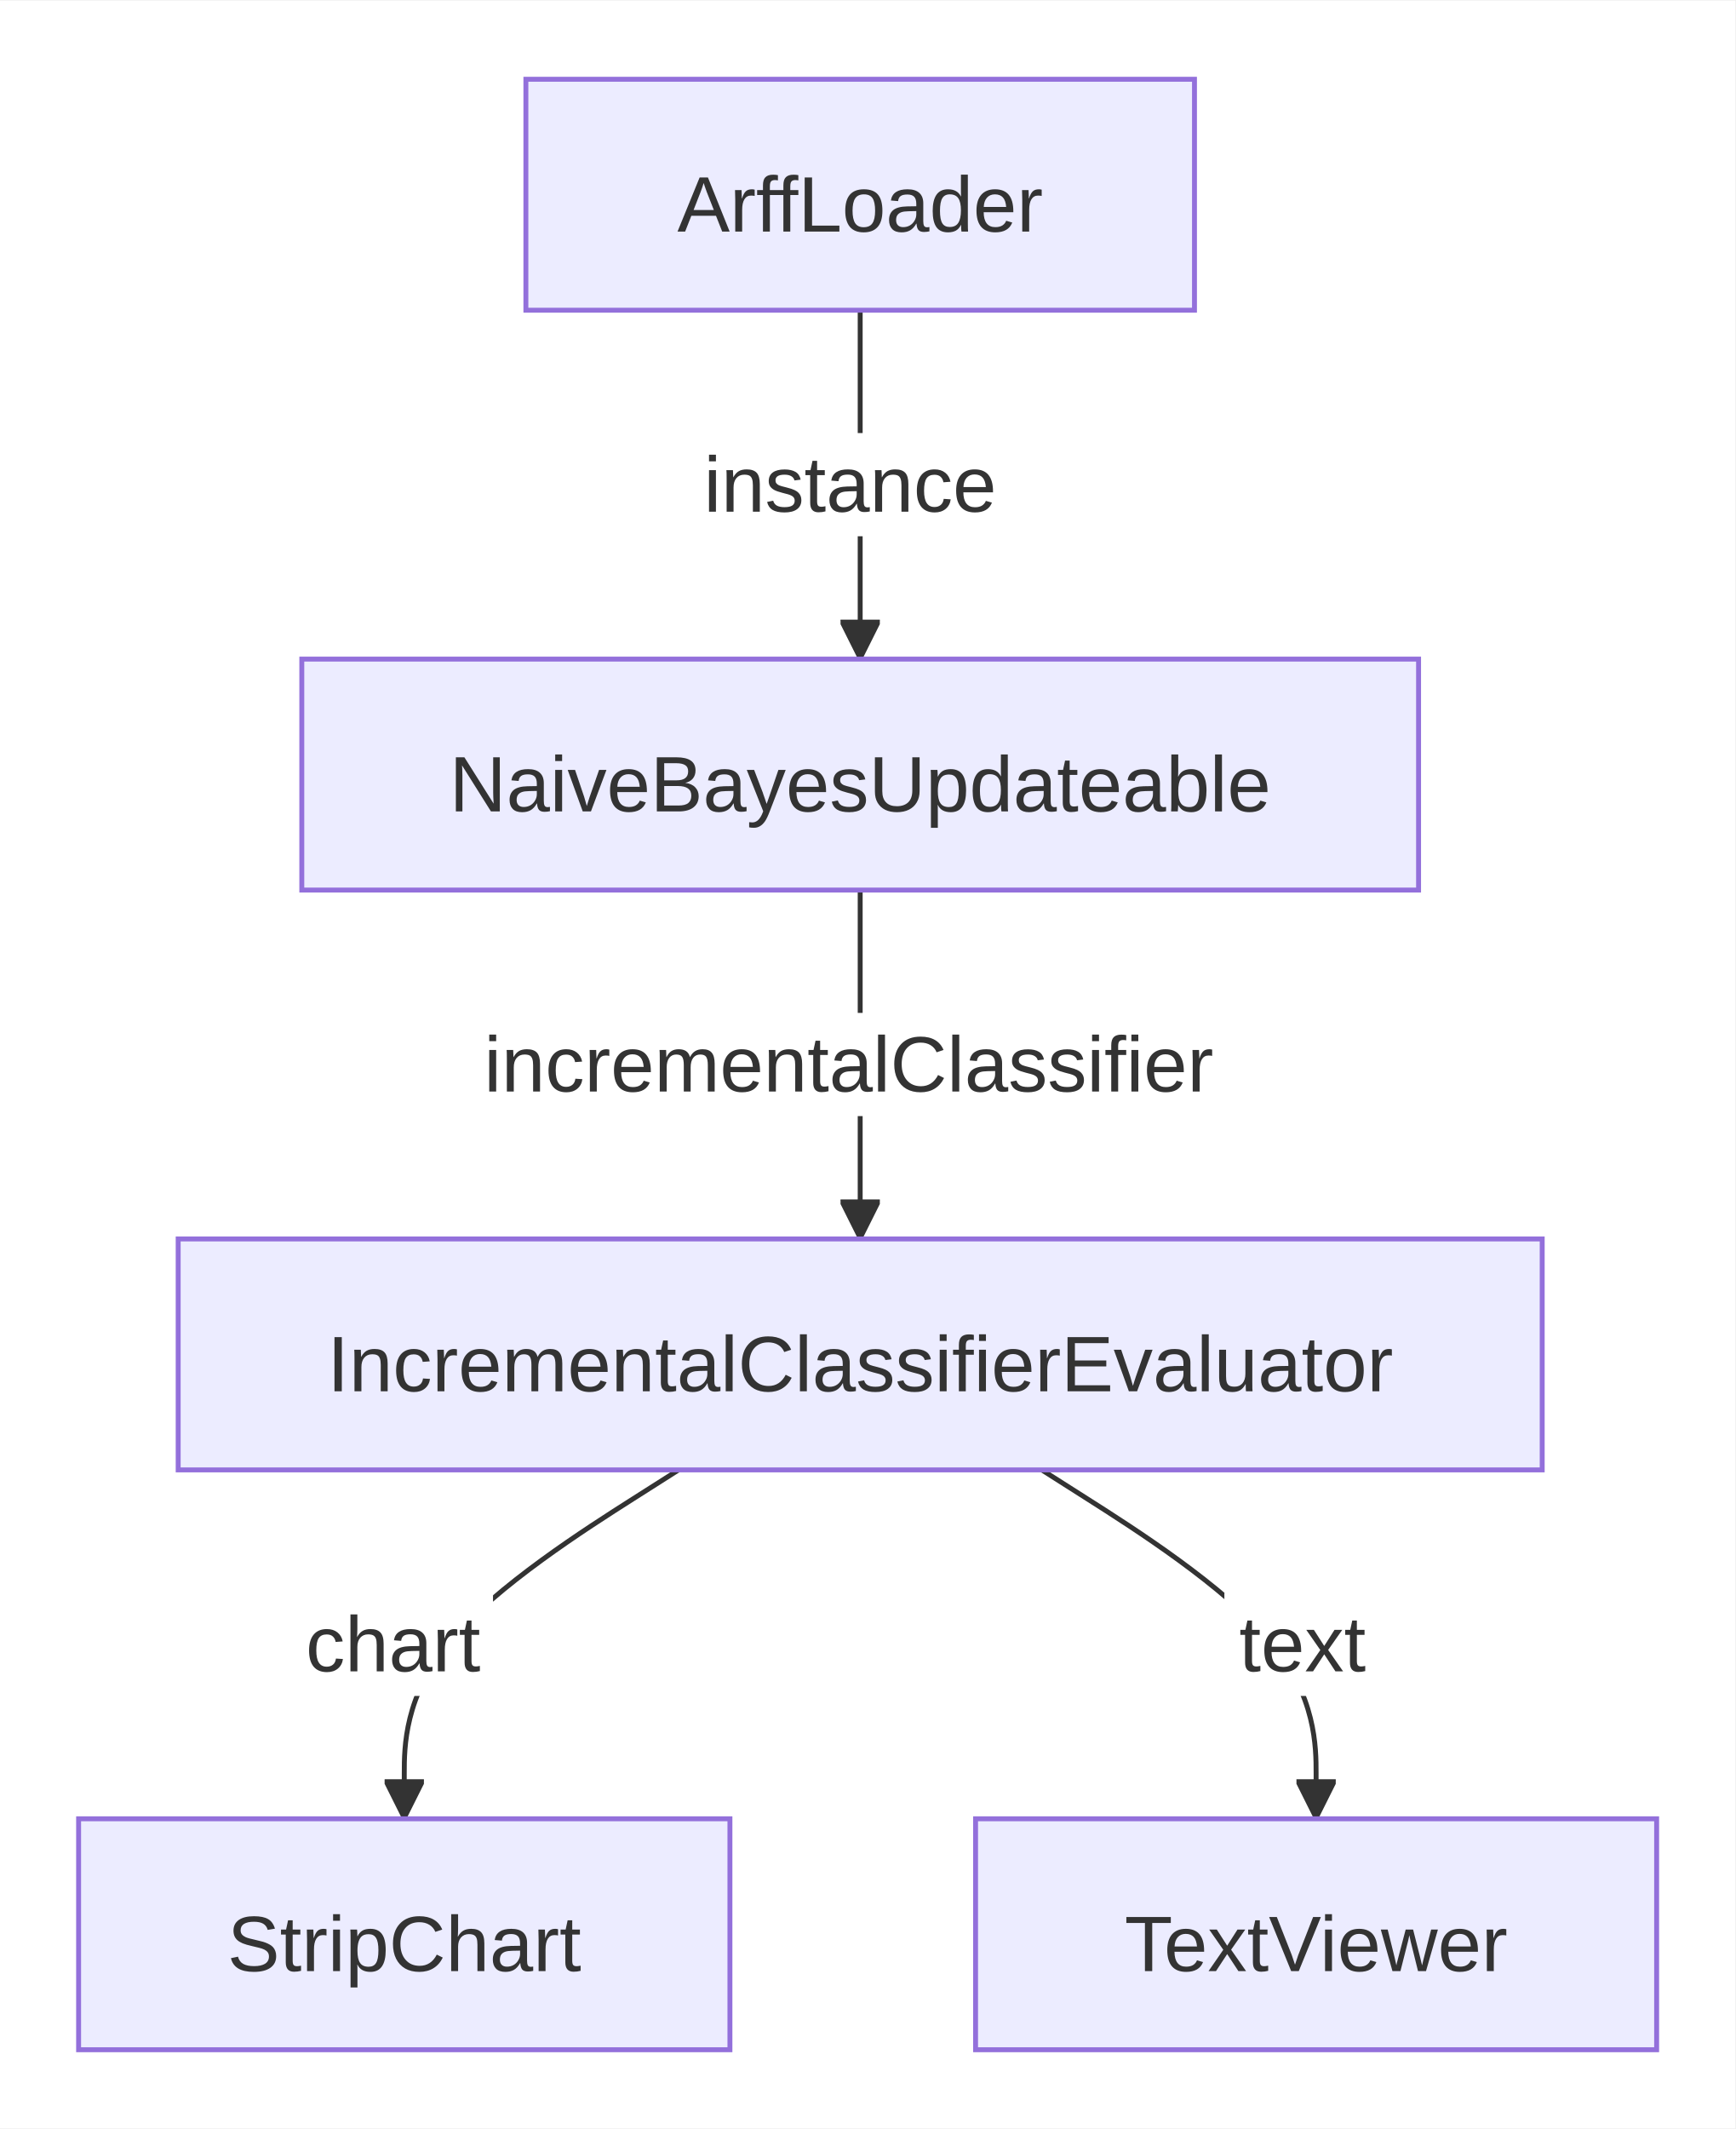
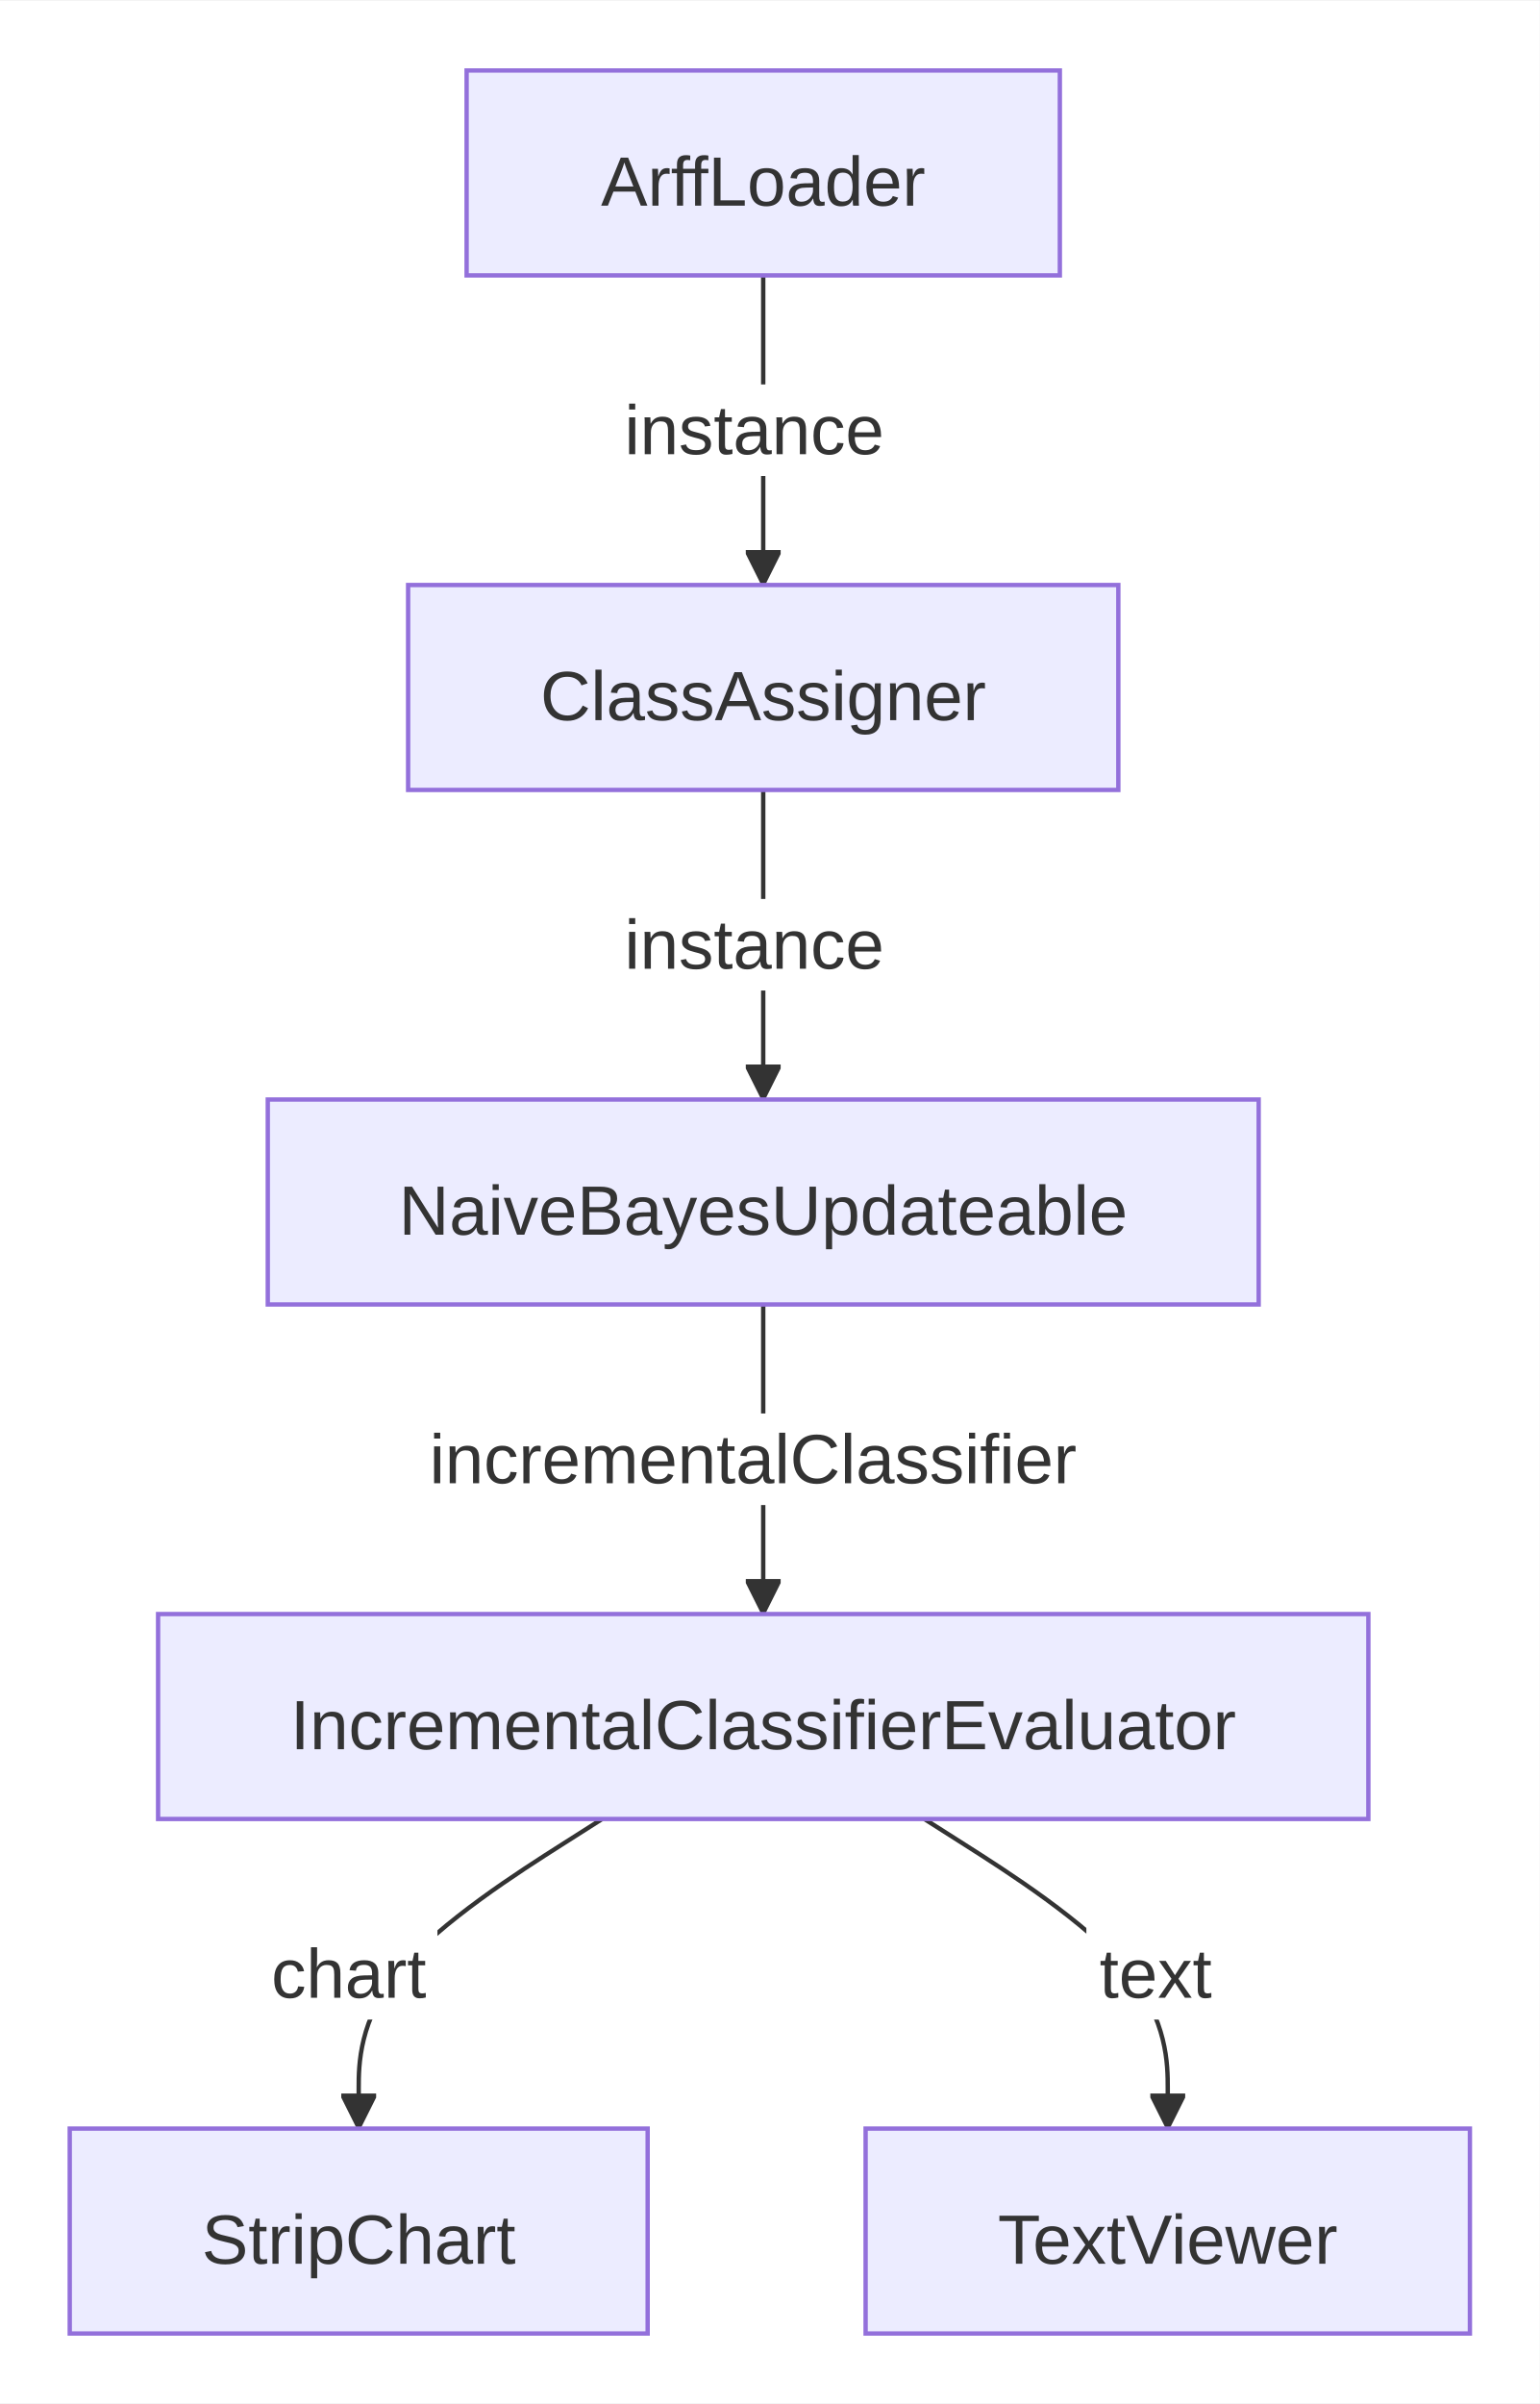
- <svg xmlns="http://www.w3.org/2000/svg" width="353" height="433" aria-roledescription="flowchart-v2" role="graphics-document document" viewBox="-8 -8 353.211 433" class="flowchart" id="diyagram11">
-   <rect x="-8" y="-8" width="353.211" height="433" fill="#ffffff" />
+ <svg xmlns="http://www.w3.org/2000/svg" width="353" height="551" aria-roledescription="flowchart-v2" role="graphics-document document" viewBox="-8 -8 353.211 551" class="flowchart" id="diyagram11">
+   <rect x="-8" y="-8" width="353.211" height="551" fill="#ffffff" />
  <style>.edgeLabel rect.background{opacity:1 !important;fill:#ffffff !important;}</style>
  <style>#diyagram11{font-family:Arial,Helvetica,sans-serif;font-size:16px;fill:#333;}#diyagram11 .error-icon{fill:#552222;}#diyagram11 .error-text{fill:#552222;stroke:#552222;}#diyagram11 .edge-thickness-normal{stroke-width:1px;}#diyagram11 .edge-thickness-thick{stroke-width:3.5px;}#diyagram11 .edge-pattern-solid{stroke-dasharray:0;}#diyagram11 .edge-thickness-invisible{stroke-width:0;fill:none;}#diyagram11 .edge-pattern-dashed{stroke-dasharray:3;}#diyagram11 .edge-pattern-dotted{stroke-dasharray:2;}#diyagram11 .marker{fill:#333333;stroke:#333333;}#diyagram11 .marker.cross{stroke:#333333;}#diyagram11 svg{font-family:Arial,Helvetica,sans-serif;font-size:16px;}#diyagram11 p{margin:0;}#diyagram11 .label{font-family:Arial,Helvetica,sans-serif;color:#333;}#diyagram11 .cluster-label text{fill:#333;}#diyagram11 .cluster-label span{color:#333;}#diyagram11 .cluster-label span p{background-color:transparent;}#diyagram11 .label text,#diyagram11 span{fill:#333;color:#333;}#diyagram11 .node rect,#diyagram11 .node circle,#diyagram11 .node ellipse,#diyagram11 .node polygon,#diyagram11 .node path{fill:#ECECFF;stroke:#9370DB;stroke-width:1px;}#diyagram11 .rough-node .label text,#diyagram11 .node .label text,#diyagram11 .image-shape .label,#diyagram11 .icon-shape .label{text-anchor:middle;}#diyagram11 .node .katex path{fill:#000;stroke:#000;stroke-width:1px;}#diyagram11 .rough-node .label,#diyagram11 .node .label,#diyagram11 .image-shape .label,#diyagram11 .icon-shape .label{text-align:center;}#diyagram11 .node.clickable{cursor:pointer;}#diyagram11 .root .anchor path{fill:#333333!important;stroke-width:0;stroke:#333333;}#diyagram11 .arrowheadPath{fill:#333333;}#diyagram11 .edgePath .path{stroke:#333333;stroke-width:2.0px;}#diyagram11 .flowchart-link{stroke:#333333;fill:none;}#diyagram11 .edgeLabel{background-color:rgba(232,232,232, 0.8);text-align:center;}#diyagram11 .edgeLabel p{background-color:rgba(232,232,232, 0.8);}#diyagram11 .edgeLabel rect{opacity:0.5;background-color:rgba(232,232,232, 0.8);fill:rgba(232,232,232, 0.8);}#diyagram11 .labelBkg{background-color:rgba(232, 232, 232, 0.5);}#diyagram11 .cluster rect{fill:#ffffde;stroke:#aaaa33;stroke-width:1px;}#diyagram11 .cluster text{fill:#333;}#diyagram11 .cluster span{color:#333;}#diyagram11 div.mermaidTooltip{position:absolute;text-align:center;max-width:200px;padding:2px;font-family:Arial,Helvetica,sans-serif;font-size:12px;background:hsl(80, 100%, 96.275%);border:1px solid #aaaa33;border-radius:2px;pointer-events:none;z-index:100;}#diyagram11 .flowchartTitleText{text-anchor:middle;font-size:18px;fill:#333;}#diyagram11 rect.text{fill:none;stroke-width:0;}#diyagram11 .icon-shape,#diyagram11 .image-shape{background-color:rgba(232,232,232, 0.8);text-align:center;}#diyagram11 .icon-shape p,#diyagram11 .image-shape p{background-color:rgba(232,232,232, 0.8);padding:2px;}#diyagram11 .icon-shape rect,#diyagram11 .image-shape rect{opacity:0.5;background-color:rgba(232,232,232, 0.8);fill:rgba(232,232,232, 0.8);}#diyagram11 :root{--mermaid-font-family:Arial,Helvetica,sans-serif;}</style>
  <g>
    <marker orient="auto" markerHeight="8" markerWidth="8" markerUnits="userSpaceOnUse" refY="5" refX="5" viewBox="0 0 10 10" class="marker flowchart-v2" id="diyagram11_flowchart-v2-pointEnd">
      <path style="stroke-width: 1; stroke-dasharray: 1, 0;" class="arrowMarkerPath" d="M 0 0 L 10 5 L 0 10 z" />
    </marker>
    <marker orient="auto" markerHeight="8" markerWidth="8" markerUnits="userSpaceOnUse" refY="5" refX="4.5" viewBox="0 0 10 10" class="marker flowchart-v2" id="diyagram11_flowchart-v2-pointStart">
      <path style="stroke-width: 1; stroke-dasharray: 1, 0;" class="arrowMarkerPath" d="M 0 5 L 10 10 L 10 0 z" />
    </marker>
    <marker orient="auto" markerHeight="11" markerWidth="11" markerUnits="userSpaceOnUse" refY="5" refX="11" viewBox="0 0 10 10" class="marker flowchart-v2" id="diyagram11_flowchart-v2-circleEnd">
      <circle style="stroke-width: 1; stroke-dasharray: 1, 0;" class="arrowMarkerPath" r="5" cy="5" cx="5" />
    </marker>
    <marker orient="auto" markerHeight="11" markerWidth="11" markerUnits="userSpaceOnUse" refY="5" refX="-1" viewBox="0 0 10 10" class="marker flowchart-v2" id="diyagram11_flowchart-v2-circleStart">
      <circle style="stroke-width: 1; stroke-dasharray: 1, 0;" class="arrowMarkerPath" r="5" cy="5" cx="5" />
    </marker>
    <marker orient="auto" markerHeight="11" markerWidth="11" markerUnits="userSpaceOnUse" refY="5.2" refX="12" viewBox="0 0 11 11" class="marker cross flowchart-v2" id="diyagram11_flowchart-v2-crossEnd">
      <path style="stroke-width: 2; stroke-dasharray: 1, 0;" class="arrowMarkerPath" d="M 1,1 l 9,9 M 10,1 l -9,9" />
    </marker>
    <marker orient="auto" markerHeight="11" markerWidth="11" markerUnits="userSpaceOnUse" refY="5.2" refX="-1" viewBox="0 0 11 11" class="marker cross flowchart-v2" id="diyagram11_flowchart-v2-crossStart">
      <path style="stroke-width: 2; stroke-dasharray: 1, 0;" class="arrowMarkerPath" d="M 1,1 l 9,9 M 10,1 l -9,9" />
    </marker>
    <g class="root">
      <g class="clusters" />
      <g class="edgePaths">
-         <path marker-end="url(#diyagram11_flowchart-v2-pointEnd)" style="" class="edge-thickness-normal edge-pattern-solid edge-thickness-normal edge-pattern-solid flowchart-link" id="L_A_B_0" d="M167.092,55L167.092,60.917C167.092,66.833,167.092,78.667,167.092,89.833C167.092,101,167.092,111.5,167.092,116.75L167.092,122" />
-         <path marker-end="url(#diyagram11_flowchart-v2-pointEnd)" style="" class="edge-thickness-normal edge-pattern-solid edge-thickness-normal edge-pattern-solid flowchart-link" id="L_B_C_1" d="M167.092,173L167.092,178.917C167.092,184.833,167.092,196.667,167.092,207.833C167.092,219,167.092,229.5,167.092,234.75L167.092,240" />
-         <path marker-end="url(#diyagram11_flowchart-v2-pointEnd)" style="" class="edge-thickness-normal edge-pattern-solid edge-thickness-normal edge-pattern-solid flowchart-link" id="L_C_D_2" d="M130.128,291L120.822,296.917C111.515,302.833,92.902,314.667,83.596,325.833C74.289,337,74.289,347.5,74.289,352.75L74.289,358" />
-         <path marker-end="url(#diyagram11_flowchart-v2-pointEnd)" style="" class="edge-thickness-normal edge-pattern-solid edge-thickness-normal edge-pattern-solid flowchart-link" id="L_C_E_3" d="M204.056,291L213.362,296.917C222.669,302.833,241.282,314.667,250.588,325.833C259.895,337,259.895,347.5,259.895,352.75L259.895,358" />
+         <path marker-end="url(#diyagram11_flowchart-v2-pointEnd)" style="" class="edge-thickness-normal edge-pattern-solid edge-thickness-normal edge-pattern-solid flowchart-link" id="L_A_K_0" d="M167.092,55L167.092,60.917C167.092,66.833,167.092,78.667,167.092,89.833C167.092,101,167.092,111.5,167.092,116.75L167.092,122" />
+         <path marker-end="url(#diyagram11_flowchart-v2-pointEnd)" style="" class="edge-thickness-normal edge-pattern-solid edge-thickness-normal edge-pattern-solid flowchart-link" id="L_K_B_1" d="M167.092,173L167.092,178.917C167.092,184.833,167.092,196.667,167.092,207.833C167.092,219,167.092,229.5,167.092,234.75L167.092,240" />
+         <path marker-end="url(#diyagram11_flowchart-v2-pointEnd)" style="" class="edge-thickness-normal edge-pattern-solid edge-thickness-normal edge-pattern-solid flowchart-link" id="L_B_C_2" d="M167.092,291L167.092,296.917C167.092,302.833,167.092,314.667,167.092,325.833C167.092,337,167.092,347.5,167.092,352.75L167.092,358" />
+         <path marker-end="url(#diyagram11_flowchart-v2-pointEnd)" style="" class="edge-thickness-normal edge-pattern-solid edge-thickness-normal edge-pattern-solid flowchart-link" id="L_C_D_3" d="M130.128,409L120.822,414.917C111.515,420.833,92.902,432.667,83.596,443.833C74.289,455,74.289,465.5,74.289,470.75L74.289,476" />
+         <path marker-end="url(#diyagram11_flowchart-v2-pointEnd)" style="" class="edge-thickness-normal edge-pattern-solid edge-thickness-normal edge-pattern-solid flowchart-link" id="L_C_E_4" d="M204.056,409L213.362,414.917C222.669,420.833,241.282,432.667,250.588,443.833C259.895,455,259.895,465.5,259.895,470.75L259.895,476" />
      </g>
      <g class="edgeLabels">
        <g transform="translate(167.0918, 90.5)" class="edgeLabel">
          <g transform="translate(-31.84766, -10.5)" class="label">
            <g>
              <rect height="21" width="63.695" y="0" x="-2" style="" class="background" />
              <text style="" y="-10.1">
                <tspan dy="1.1em" y="-0.1em" x="0" class="text-outer-tspan">
                  <tspan font-weight="normal" class="text-inner-tspan" font-style="normal">instance</tspan>
                </tspan>
              </text>
            </g>
          </g>
        </g>
        <g transform="translate(167.0918, 208.5)" class="edgeLabel">
+           <g transform="translate(-31.84766, -10.5)" class="label">
+             <g>
+               <rect height="21" width="63.695" y="0" x="-2" style="" class="background" />
+               <text style="" y="-10.1">
+                 <tspan dy="1.1em" y="-0.1em" x="0" class="text-outer-tspan">
+                   <tspan font-weight="normal" class="text-inner-tspan" font-style="normal">instance</tspan>
+                 </tspan>
+               </text>
+             </g>
+           </g>
+         </g>
+         <g transform="translate(167.0918, 326.5)" class="edgeLabel">
          <g transform="translate(-76.58203, -10.5)" class="label">
            <g>
              <rect height="21" width="153.164" y="0" x="-2" style="" class="background" />
              <text style="" y="-10.1">
                <tspan dy="1.1em" y="-0.1em" x="0" class="text-outer-tspan">
                  <tspan font-weight="normal" class="text-inner-tspan" font-style="normal">incrementalClassifier</tspan>
                </tspan>
              </text>
            </g>
          </g>
        </g>
-         <g transform="translate(74.28906, 326.5)" class="edgeLabel">
+         <g transform="translate(74.28906, 444.5)" class="edgeLabel">
          <g transform="translate(-20.0625, -10.5)" class="label">
            <g>
              <rect height="21" width="40.125" y="0" x="-2" style="" class="background" />
              <text style="" y="-10.1">
                <tspan dy="1.1em" y="-0.1em" x="0" class="text-outer-tspan">
                  <tspan font-weight="normal" class="text-inner-tspan" font-style="normal">chart</tspan>
                </tspan>
              </text>
            </g>
          </g>
        </g>
-         <g transform="translate(259.8945, 326.5)" class="edgeLabel">
+         <g transform="translate(259.8945, 444.5)" class="edgeLabel">
          <g transform="translate(-15.67188, -10.5)" class="label">
            <g>
              <rect height="21" width="31.344" y="0" x="-3" style="" class="background" />
              <text style="" y="-10.1">
                <tspan dy="1.1em" y="-0.1em" x="0" class="text-outer-tspan">
                  <tspan font-weight="normal" class="text-inner-tspan" font-style="normal">text</tspan>
                </tspan>
              </text>
            </g>
          </g>
        </g>
      </g>
      <g class="nodes">
-         <g transform="translate(167.0918, 31.5)" id="flowchart-A-158" class="node default">
+         <g transform="translate(167.0918, 31.5)" id="flowchart-A-161" class="node default">
          <rect height="47" width="136.094" y="-23.5" x="-68.047" style="" class="basic label-container" />
          <g transform="translate(0, -8.5)" style="" class="label">
            <rect />
            <g>
              <rect style="stroke: none" class="background" />
              <text style="" y="-10.1">
                <tspan dy="1.1em" y="-0.1em" x="0" class="text-outer-tspan">
                  <tspan font-weight="normal" class="text-inner-tspan" font-style="normal">ArffLoader</tspan>
                </tspan>
              </text>
            </g>
          </g>
        </g>
-         <g transform="translate(167.0918, 149.5)" id="flowchart-B-159" class="node default">
+         <g transform="translate(167.0918, 149.5)" id="flowchart-K-162" class="node default">
+           <rect height="47" width="162.93" y="-23.5" x="-81.465" style="" class="basic label-container" />
+           <g transform="translate(0, -8.5)" style="" class="label">
+             <rect />
+             <g>
+               <rect style="stroke: none" class="background" />
+               <text style="" y="-10.1">
+                 <tspan dy="1.1em" y="-0.1em" x="0" class="text-outer-tspan">
+                   <tspan font-weight="normal" class="text-inner-tspan" font-style="normal">ClassAssigner</tspan>
+                 </tspan>
+               </text>
+             </g>
+           </g>
+         </g>
+         <g transform="translate(167.0918, 267.5)" id="flowchart-B-163" class="node default">
          <rect height="47" width="227.32" y="-23.5" x="-113.66" style="" class="basic label-container" />
          <g transform="translate(0, -8.5)" style="" class="label">
            <rect />
            <g>
              <rect style="stroke: none" class="background" />
              <text style="" y="-10.1">
                <tspan dy="1.1em" y="-0.1em" x="0" class="text-outer-tspan">
                  <tspan font-weight="normal" class="text-inner-tspan" font-style="normal">NaiveBayesUpdateable</tspan>
                </tspan>
              </text>
            </g>
          </g>
        </g>
-         <g transform="translate(167.0918, 267.5)" id="flowchart-C-161" class="node default">
+         <g transform="translate(167.0918, 385.5)" id="flowchart-C-165" class="node default">
          <rect height="47" width="277.648" y="-23.5" x="-138.824" style="" class="basic label-container" />
          <g transform="translate(0, -8.5)" style="" class="label">
            <rect />
            <g>
              <rect style="stroke: none" class="background" />
              <text style="" y="-10.1">
                <tspan dy="1.1em" y="-0.1em" x="0" class="text-outer-tspan">
                  <tspan font-weight="normal" class="text-inner-tspan" font-style="normal">IncrementalClassifierEvaluator</tspan>
                </tspan>
              </text>
            </g>
          </g>
        </g>
-         <g transform="translate(74.28906, 385.5)" id="flowchart-D-163" class="node default">
+         <g transform="translate(74.28906, 503.5)" id="flowchart-D-167" class="node default">
          <rect height="47" width="132.578" y="-23.5" x="-66.289" style="" class="basic label-container" />
          <g transform="translate(0, -8.5)" style="" class="label">
            <rect />
            <g>
              <rect style="stroke: none" class="background" />
              <text style="" y="-10.1">
                <tspan dy="1.1em" y="-0.1em" x="0" class="text-outer-tspan">
                  <tspan font-weight="normal" class="text-inner-tspan" font-style="normal">StripChart</tspan>
                </tspan>
              </text>
            </g>
          </g>
        </g>
-         <g transform="translate(259.8945, 385.5)" id="flowchart-E-165" class="node default">
+         <g transform="translate(259.8945, 503.5)" id="flowchart-E-169" class="node default">
          <rect height="47" width="138.633" y="-23.5" x="-69.316" style="" class="basic label-container" />
          <g transform="translate(0, -8.5)" style="" class="label">
            <rect />
            <g>
              <rect style="stroke: none" class="background" />
              <text style="" y="-10.1">
                <tspan dy="1.1em" y="-0.1em" x="0" class="text-outer-tspan">
                  <tspan font-weight="normal" class="text-inner-tspan" font-style="normal">TextViewer</tspan>
                </tspan>
              </text>
            </g>
          </g>
        </g>
      </g>
    </g>
  </g>
</svg>
